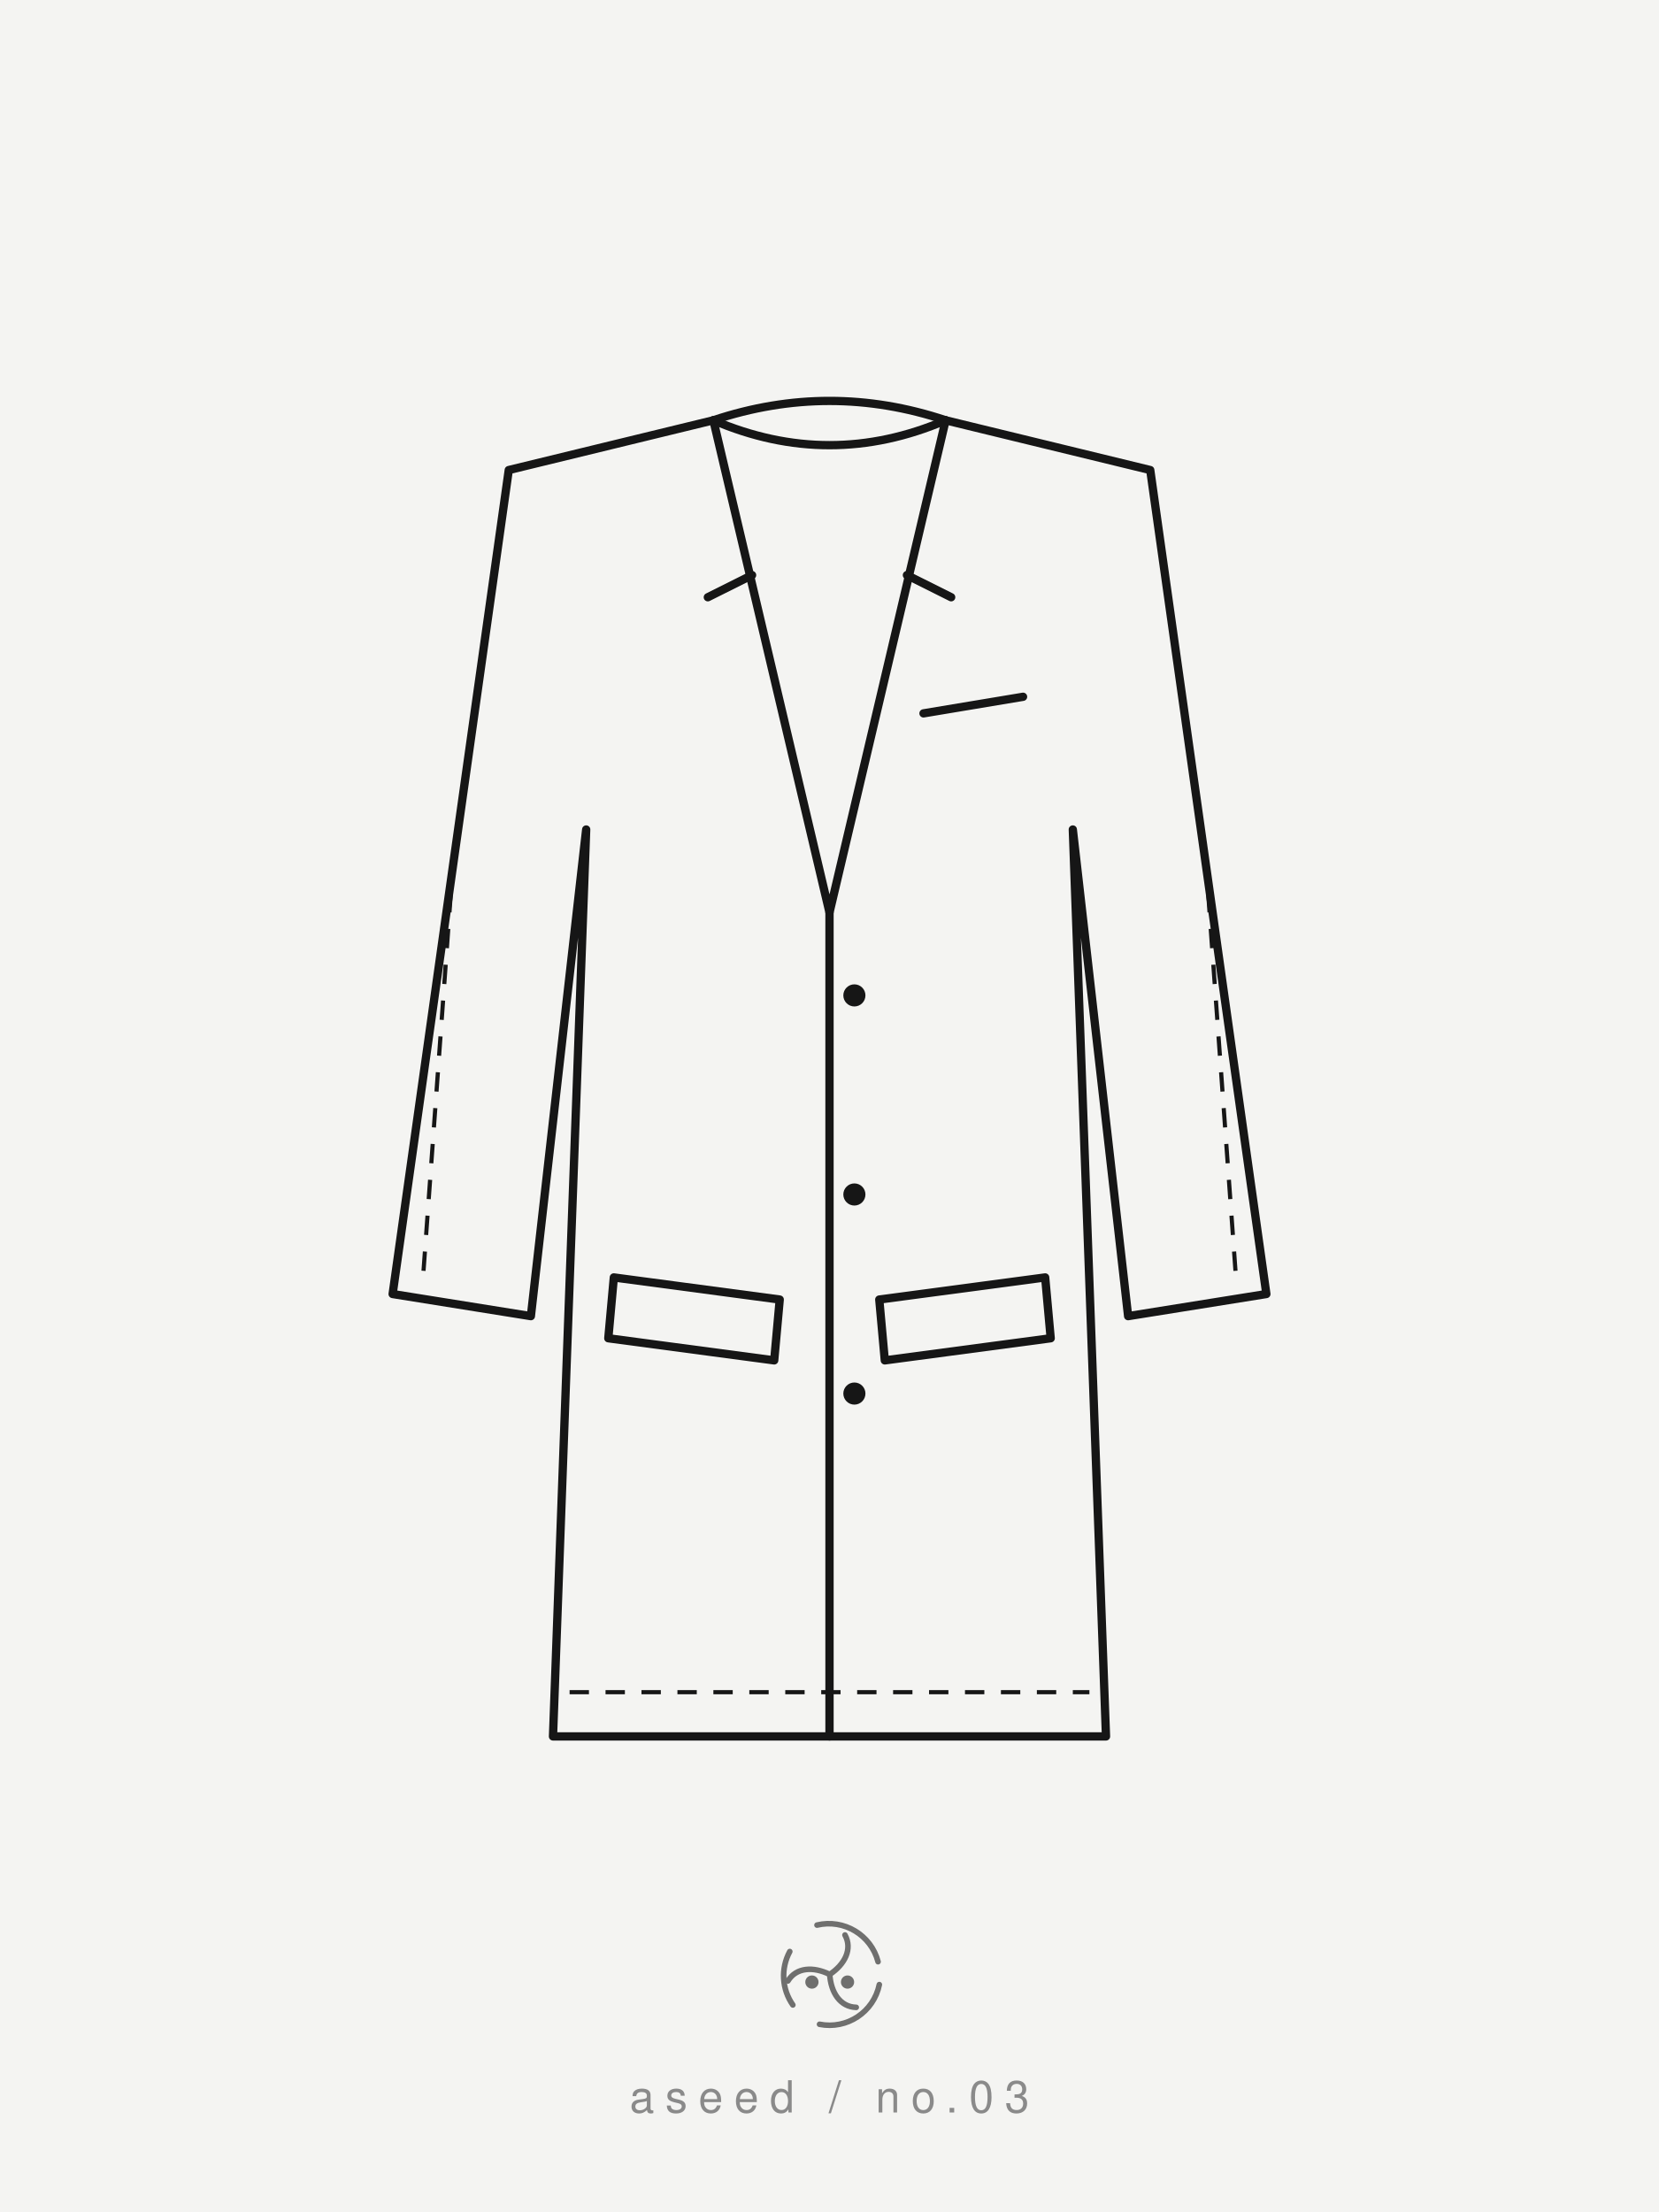
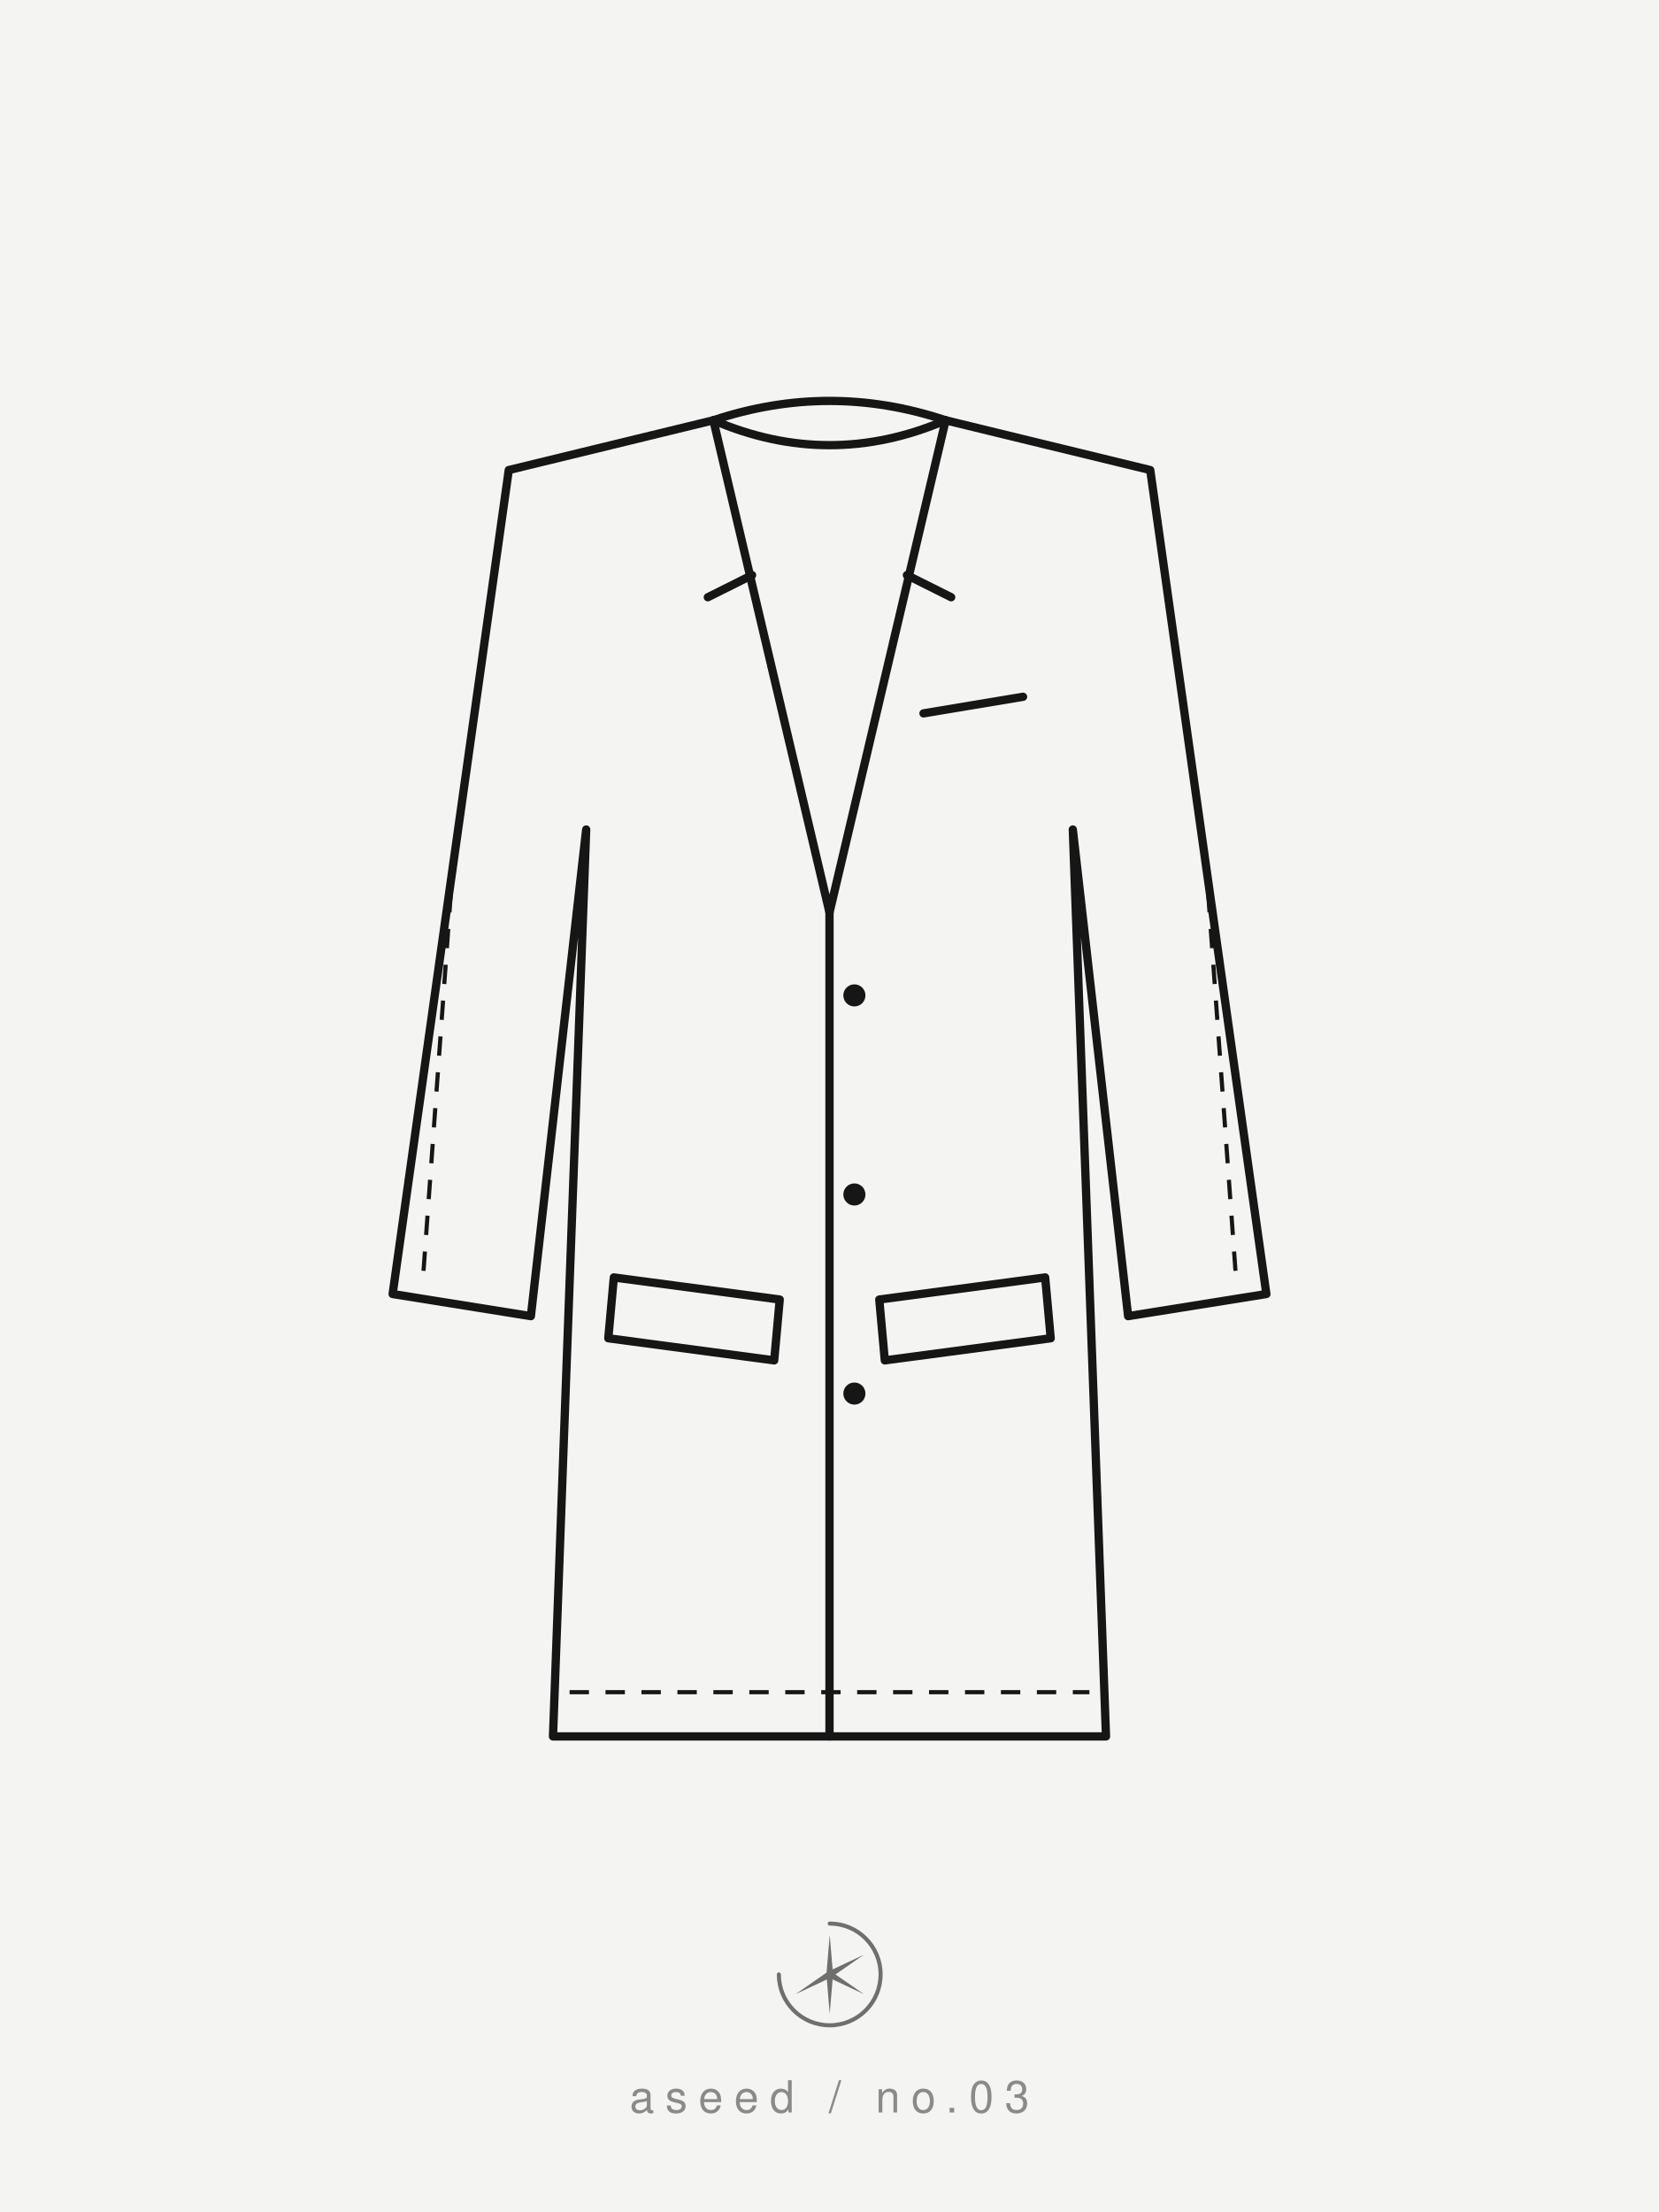
<svg xmlns="http://www.w3.org/2000/svg" viewBox="0 0 600 800">
  <rect width="600" height="800" fill="#f4f4f2" />
  <g fill="none" stroke="#161616" stroke-width="3" stroke-linecap="round" stroke-linejoin="round">
    <path d="M258,152 L184,170 L142,468 L192,476 L212,300 L200,628 L400,628 L388,300 L408,476 L458,468 L416,170 L342,152 Q300,170 258,152 Z" />
    <path d="M258,152 Q300,138 342,152" />
    <path d="M258,152 L300,330 L342,152" />
    <path d="M272,208 L256,216 M328,208 L344,216" />
    <path d="M300,330 L300,628" />
    <path d="M222,462 L282,470 L280,492 L220,484 Z M378,462 L318,470 L320,492 L380,484 Z" />
    <path d="M334,258 L370,252" />
  </g>
  <g fill="none" stroke="#161616" stroke-width="1.5" stroke-dasharray="7 6">
    <path d="M164,310 L153,462 M436,310 L447,462" />
    <path d="M206,612 L394,612" />
  </g>
  <g fill="#161616">
    <circle cx="309" cy="360" r="4" />
    <circle cx="309" cy="432" r="4" />
    <circle cx="309" cy="504" r="4" />
  </g>
-   <g fill="none" stroke="#161616" stroke-width="2.2" stroke-linecap="round" opacity=".6" transform="translate(278,692) scale(0.92)">
-     <path d="M43.5,28 A20,20 0 0 1 20,43.6" />
-     <path d="M9.5,36 A20,20 0 0 1 8.3,15" />
-     <path d="M19,4.6 A20,20 0 0 1 43,19" />
-     <path d="M24,24 C30,20 33,14 30,8.5" />
-     <path d="M24,24 C30,20 33,14 30,8.5" transform="rotate(120 24 24)" />
-     <path d="M24,24 C30,20 33,14 30,8.5" transform="rotate(240 24 24)" />
-     <g fill="#161616" stroke="none">
-       <circle cx="31" cy="27" r="2.6" />
-       <circle cx="17" cy="27" r="2.6" />
-     </g>
+   <g fill="#161616" opacity=".6" transform="translate(278,692) scale(0.92)">
+     <path d="M24,4 A20,20 0 1 1 4,24" fill="none" stroke-linecap="round" stroke="#161616" stroke-width="1.6" />
+     <path d="M22.7,24 L24,8.5 L25.3,24 Z" />
+     <path d="M22.7,24 L24,8.5 L25.3,24 Z" transform="rotate(60 24 24)" />
+     <path d="M22.7,24 L24,8.5 L25.3,24 Z" transform="rotate(120 24 24)" />
+     <path d="M22.7,24 L24,8.5 L25.3,24 Z" transform="rotate(180 24 24)" />
+     <path d="M22.7,24 L24,8.5 L25.3,24 Z" transform="rotate(240 24 24)" />
  </g>
  <text x="300" y="764" font-family="Helvetica, Arial, sans-serif" font-size="16" letter-spacing="4" fill="#8a8a8a" text-anchor="middle">aseed / no.03</text>
</svg>
